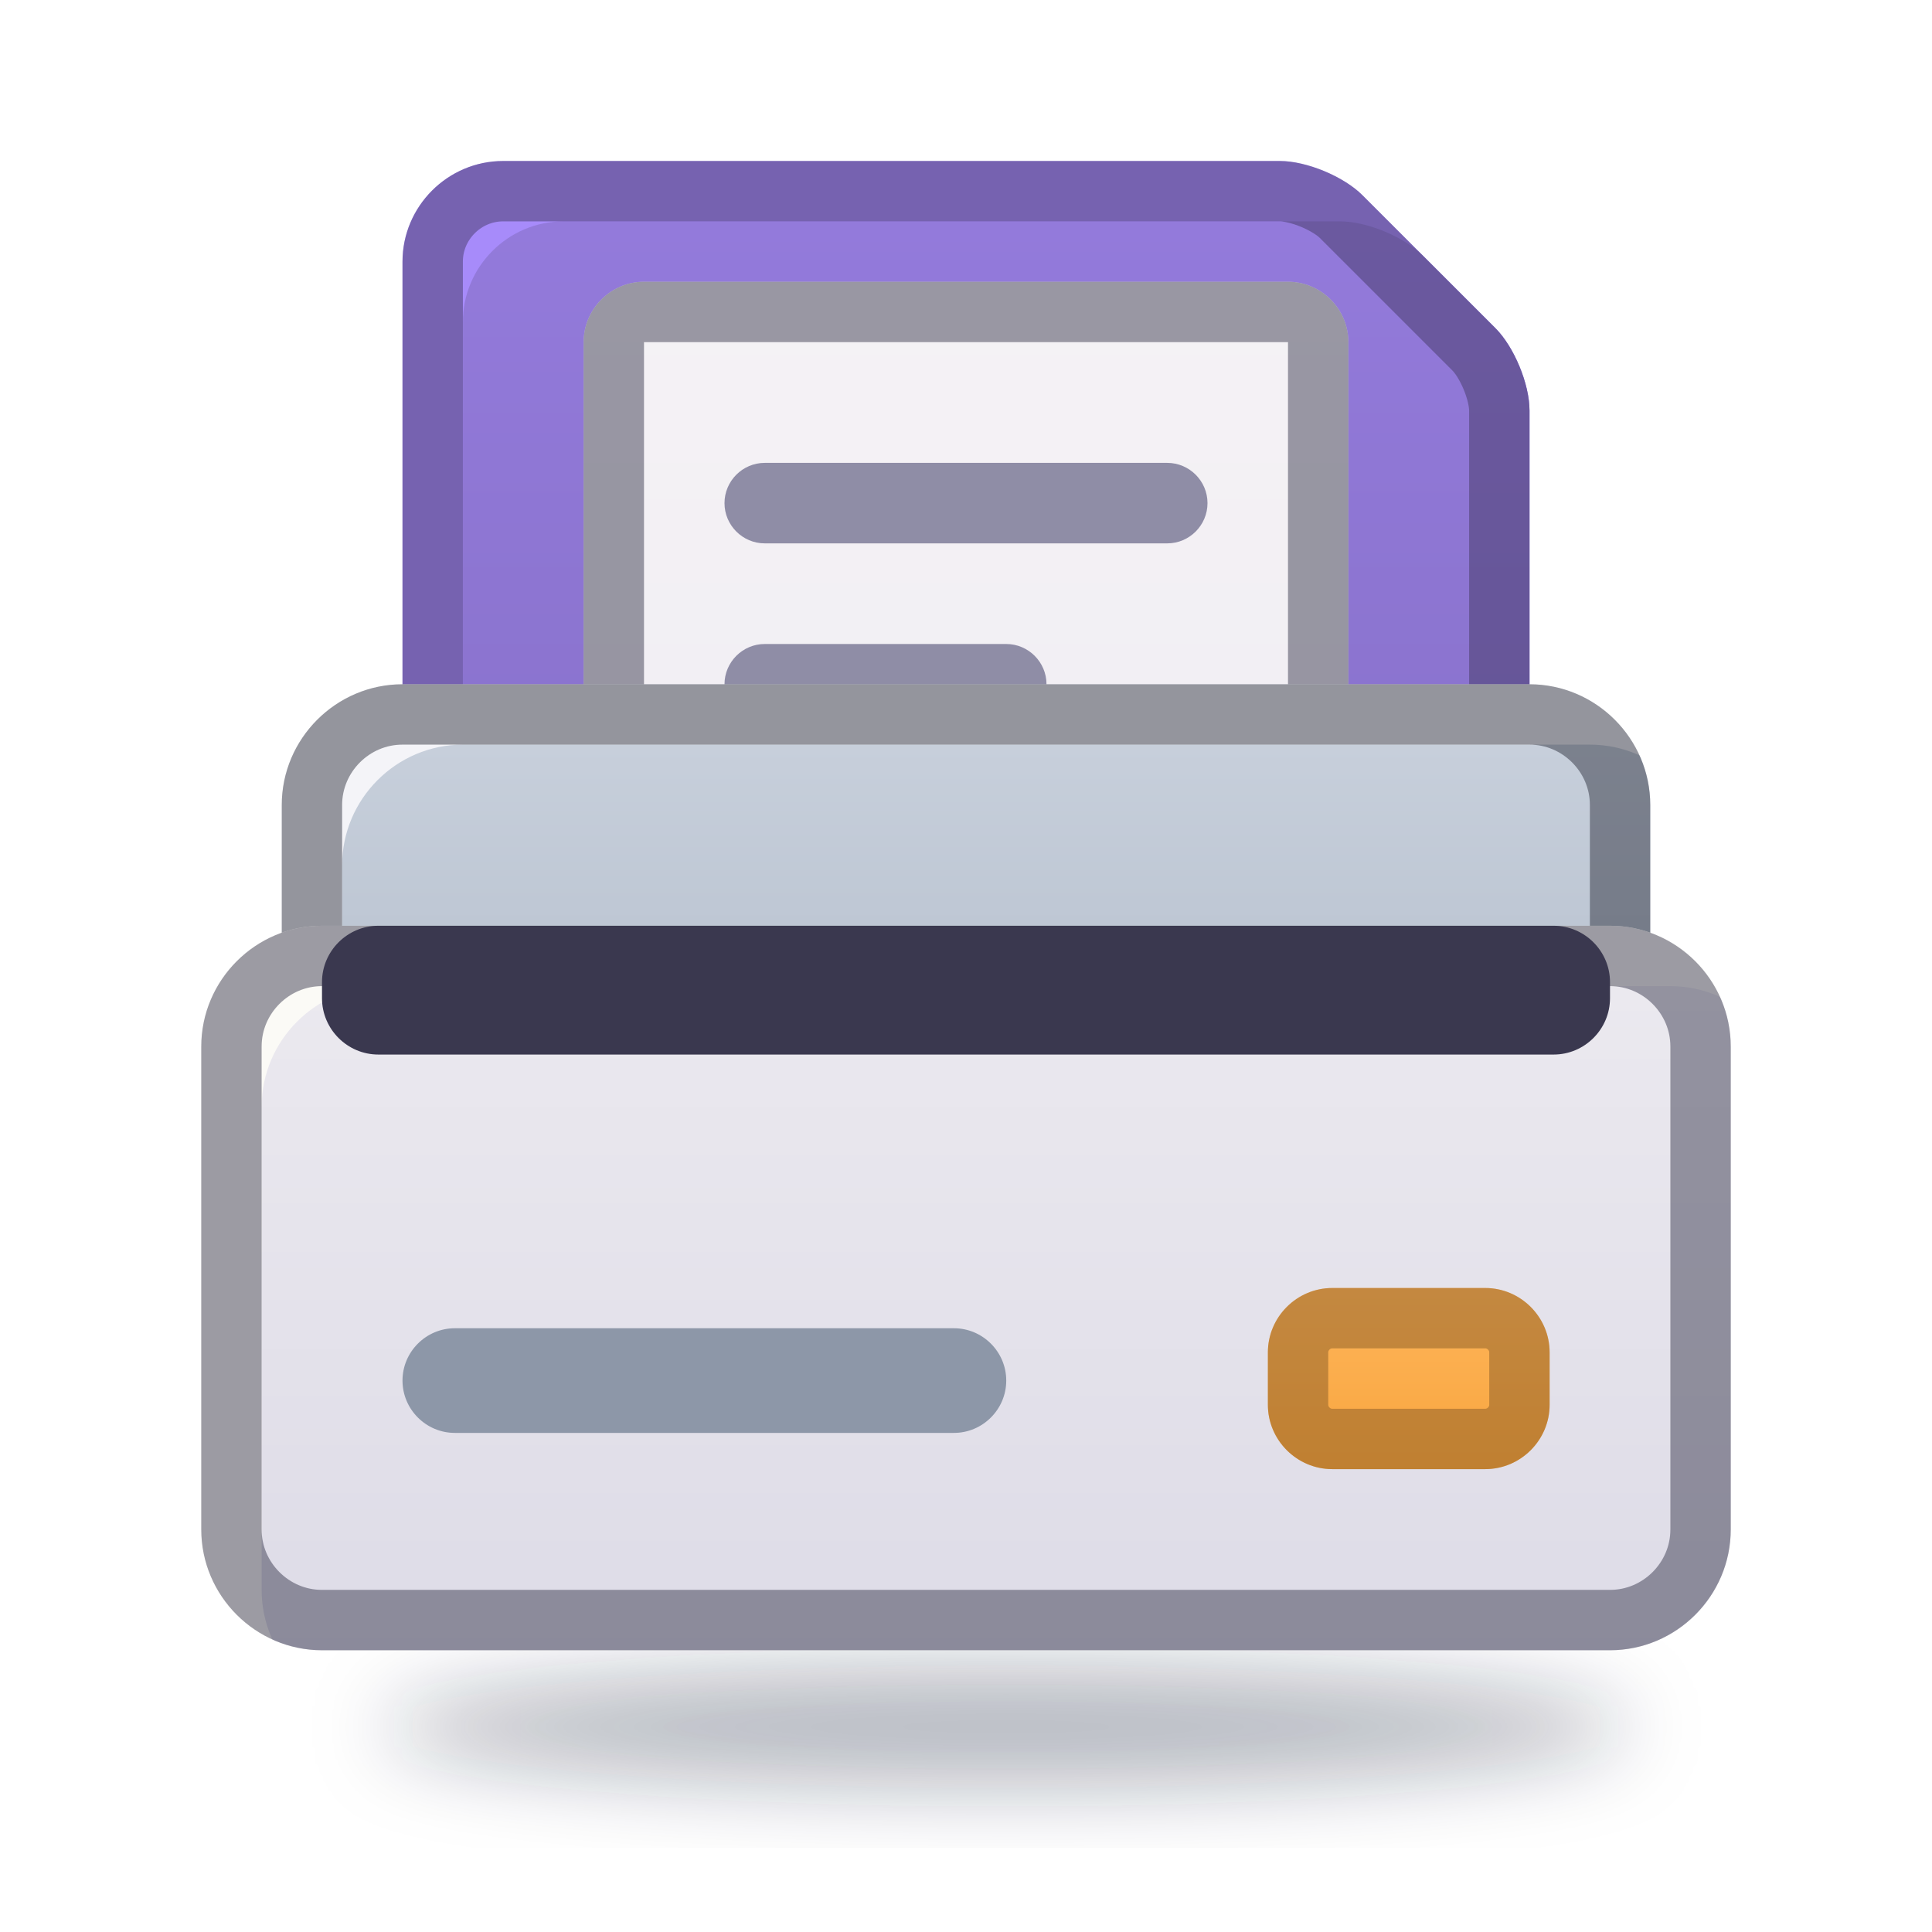
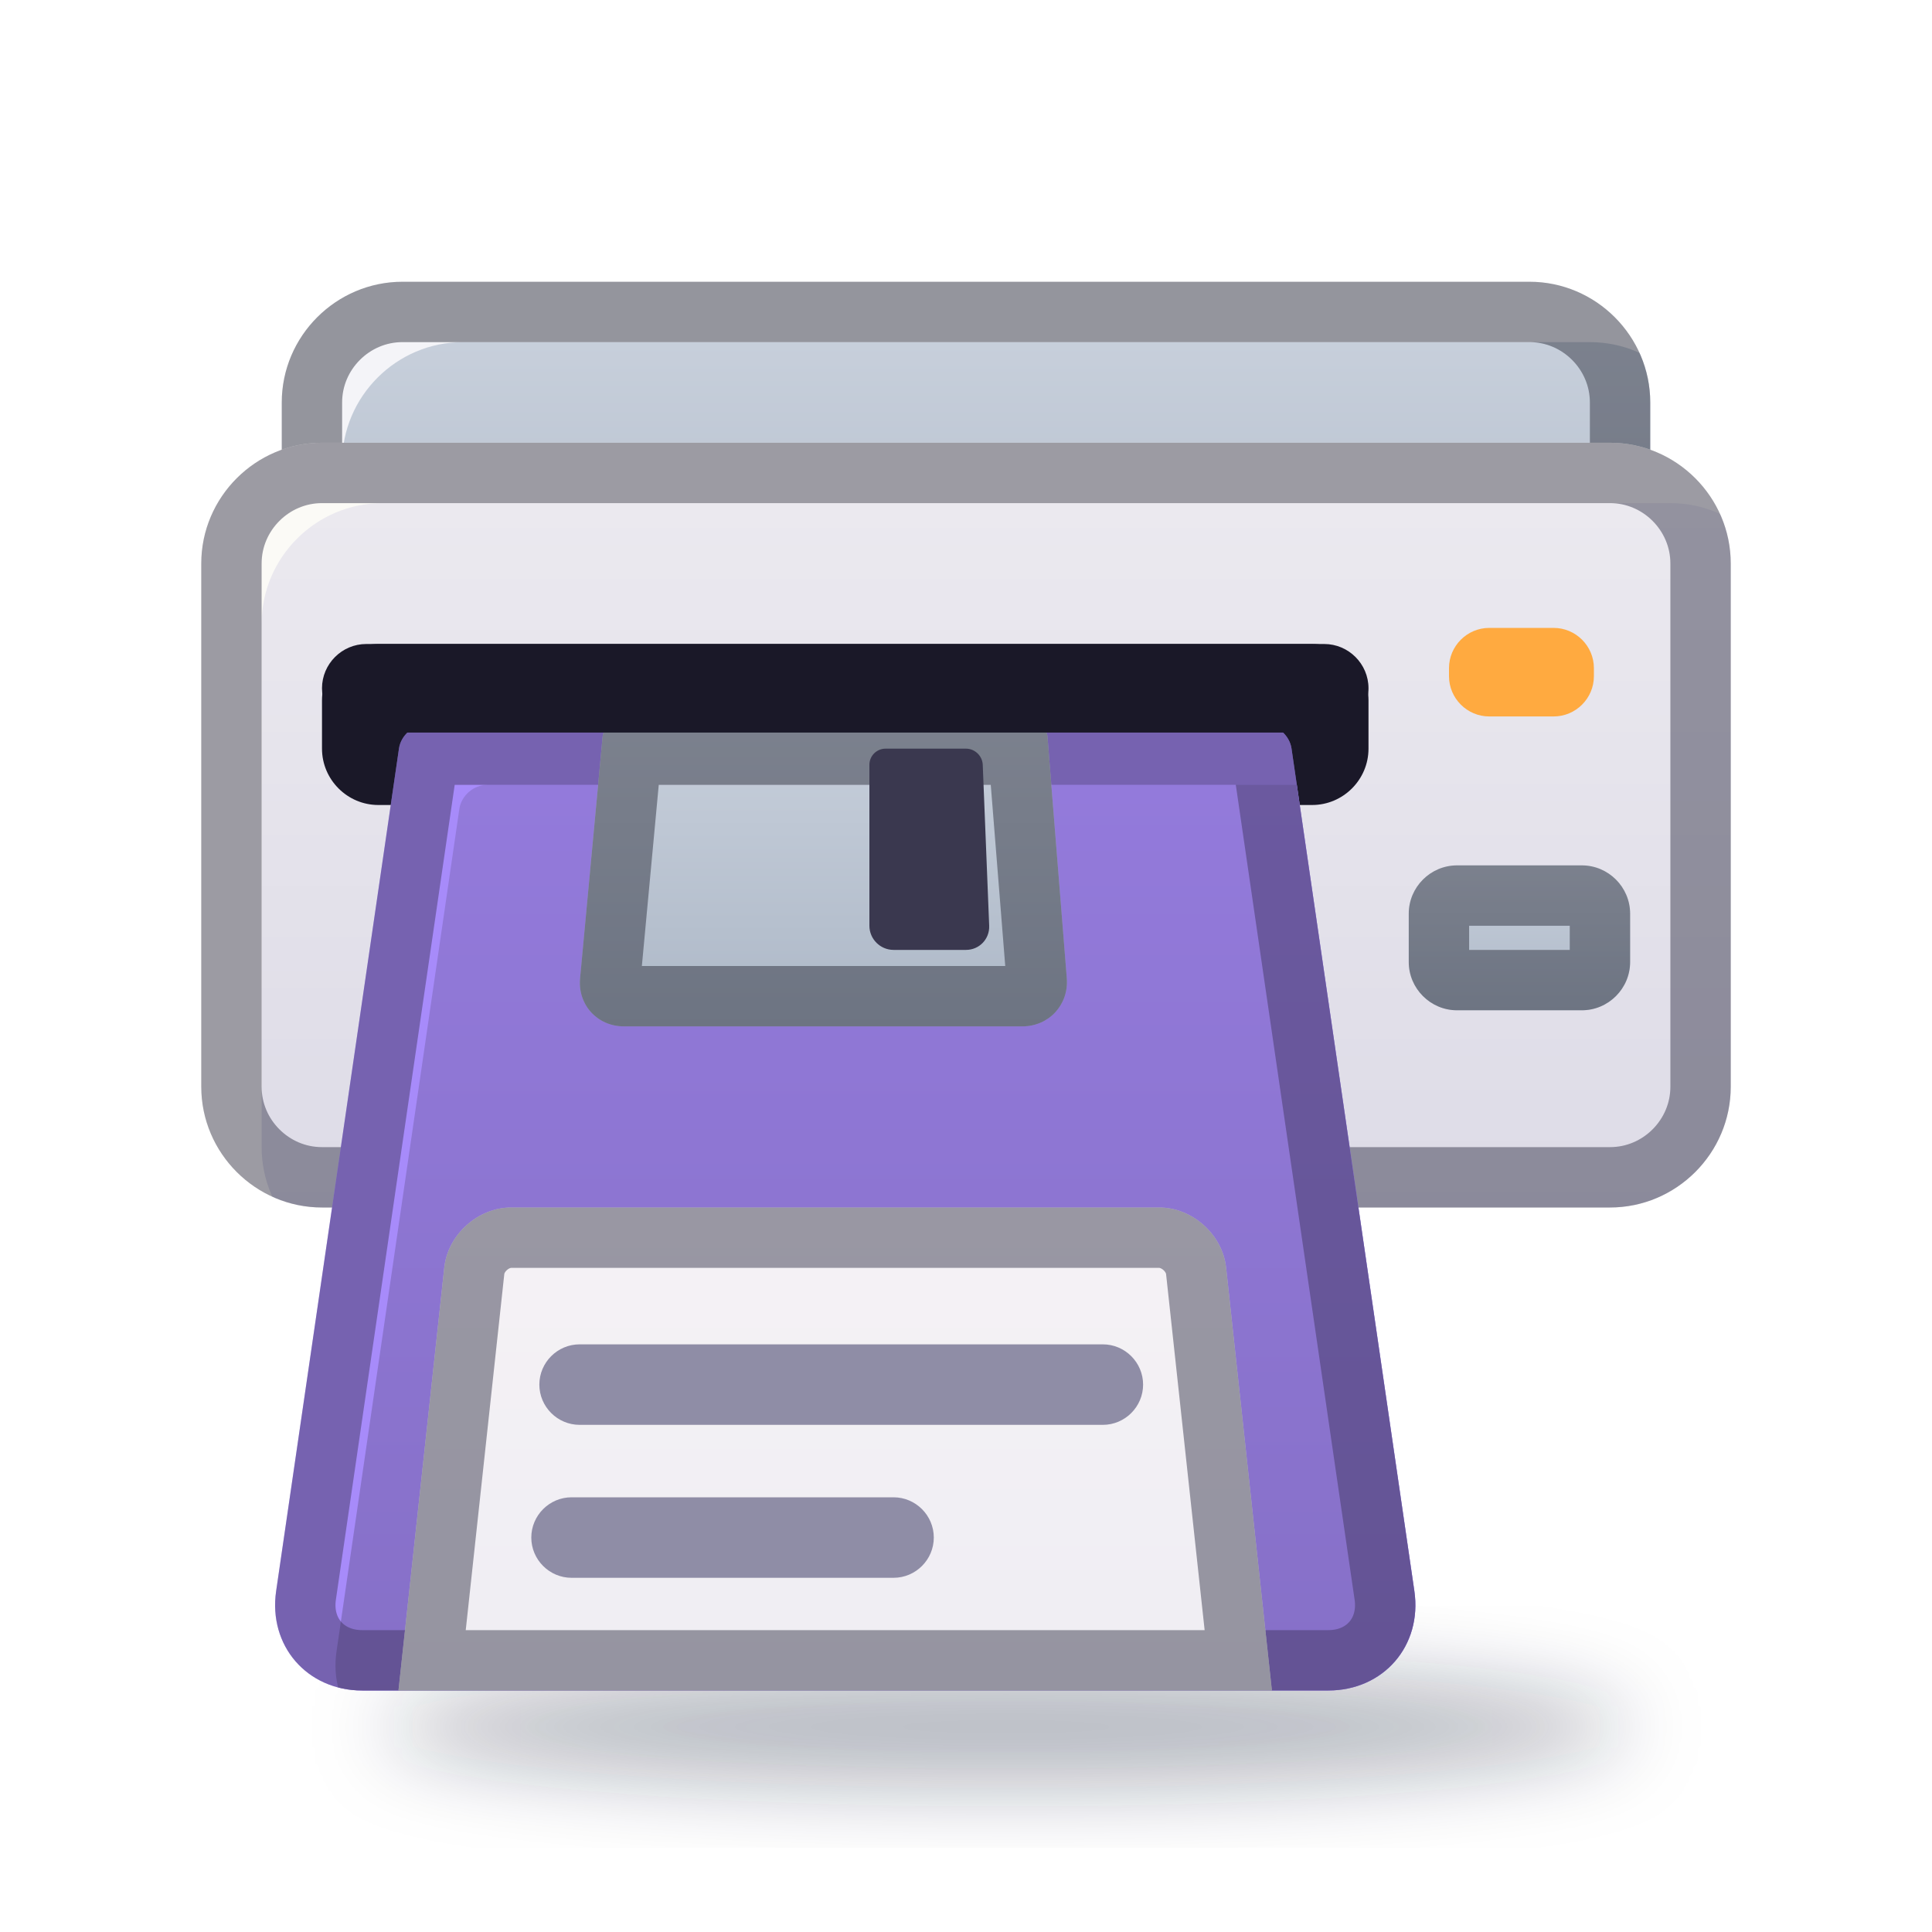
<svg xmlns="http://www.w3.org/2000/svg" viewBox="0 0 48 48" width="48" height="48">
  <defs>
    <filter id="e-floppy-32-b1" x="-50%" y="-50%" width="200%" height="200%">
      <feGaussianBlur stdDeviation="1" />
    </filter>
+     <linearGradient id="e-floppy-32-gc7cfdbadb8c7" x1="0" y1="0" x2="0" y2="1">
+       <stop offset="0" stop-color="#c7cfdb" />
+       <stop offset="1" stop-color="#adb8c7" />
+     </linearGradient>
+     <clipPath id="e-floppy-32-c1">
+       <path d="M7 10 C7 8.35 8.35 7 10 7 L38 7 C39.65 7 41 8.35 41 10 L41 14 C41 15.65 39.65 17 38 17 L10 17 C8.35 17 7 15.65 7 14 Z" clip-rule="evenodd" />
+     </clipPath>
+     <linearGradient id="e-floppy-32-gebe9efdcdae6" x1="0" y1="0" x2="0" y2="1">
+       <stop offset="0" stop-color="#ebe9ef" />
+       <stop offset="1" stop-color="#dcdae6" />
+     </linearGradient>
+     <clipPath id="e-floppy-32-c2">
+       <path d="M5 14 C5 12.35 6.35 11 8 11 L40 11 C41.65 11 43 12.35 43 14 L43 27 C43 28.65 41.65 30 40 30 L8 30 C6.35 30 5 28.65 5 27 Z" clip-rule="evenodd" />
+     </clipPath>
+     <clipPath id="e-floppy-32-c3">
+       <path d="M35 22.7 C35 22.04 35.54 21.5 36.2 21.5 L39.3 21.5 C39.96 21.5 40.5 22.04 40.5 22.7 L40.5 23.9 C40.5 24.56 39.96 25.1 39.3 25.1 L36.2 25.1 C35.54 25.1 35 24.56 35 23.9 Z" clip-rule="evenodd" />
+     </clipPath>
    <linearGradient id="e-floppy-32-g937adb856fc6" x1="0" y1="0" x2="0" y2="1">
      <stop offset="0" stop-color="#937adb" />
      <stop offset="1" stop-color="#856fc6" />
    </linearGradient>
-     <clipPath id="e-floppy-32-c1">
-       <path d="M10 6.5 C10 5.125 11.125 4 12.5 4 L31.8 4 C32.46 4 33.382 4.382 33.849 4.849 L37.151 8.151 C37.618 8.618 38 9.54 38 10.2 L38 24.99 C38 24.995 37.995 25 37.99 25 L10.01 25 C10.005 25 10 24.995 10 24.99 Z" clip-rule="evenodd" />
+     <clipPath id="e-floppy-32-c4">
+       <path d="M9.913 18.594 C9.961 18.267 10.27 18 10.6 18 L31.4 18 C31.73 18 32.039 18.267 32.087 18.594 L35.139 39.526 C35.338 40.887 34.375 42 33 42 L9 42 C7.625 42 6.662 40.887 6.861 39.526 Z" clip-rule="evenodd" />
+     </clipPath>
+     <clipPath id="e-floppy-32-c5">
+       <path d="M14.972 18.299 C14.987 18.134 15.135 18 15.3 18 L25.7 18 C25.865 18 26.011 18.135 26.024 18.299 L26.504 24.304 C26.557 24.962 26.06 25.5 25.4 25.5 L15.5 25.5 C14.84 25.5 14.35 24.962 14.412 24.305 Z" clip-rule="evenodd" />
    </clipPath>
    <linearGradient id="e-floppy-32-gf5f2f5efedf3" x1="0" y1="0" x2="0" y2="1">
      <stop offset="0" stop-color="#f5f2f5" />
      <stop offset="1" stop-color="#efedf3" />
    </linearGradient>
-     <clipPath id="e-floppy-32-c2">
-       <path d="M14.5 8.5 C14.5 7.675 15.175 7 16 7 L32 7 C32.825 7 33.5 7.675 33.5 8.5 L33.5 24.99 C33.5 24.995 33.495 25 33.49 25 L14.51 25 C14.505 25 14.5 24.995 14.5 24.99 Z" clip-rule="evenodd" />
-     </clipPath>
-     <linearGradient id="e-floppy-32-gc7cfdbadb8c7" x1="0" y1="0" x2="0" y2="1">
-       <stop offset="0" stop-color="#c7cfdb" />
-       <stop offset="1" stop-color="#adb8c7" />
-     </linearGradient>
-     <clipPath id="e-floppy-32-c3">
-       <path d="M7 20 C7 18.35 8.35 17 10 17 L38 17 C39.65 17 41 18.35 41 20 L41 27 C41 28.65 39.65 30 38 30 L10 30 C8.35 30 7 28.65 7 27 Z" clip-rule="evenodd" />
-     </clipPath>
-     <linearGradient id="e-floppy-32-gebe9efdcdae6" x1="0" y1="0" x2="0" y2="1">
-       <stop offset="0" stop-color="#ebe9ef" />
-       <stop offset="1" stop-color="#dcdae6" />
-     </linearGradient>
-     <clipPath id="e-floppy-32-c4">
-       <path d="M5 26 C5 24.35 6.35 23 8 23 L40 23 C41.65 23 43 24.35 43 26 L43 38 C43 39.65 41.65 41 40 41 L8 41 C6.35 41 5 39.65 5 38 Z" clip-rule="evenodd" />
-     </clipPath>
-     <linearGradient id="e-floppy-32-gffb55af7a53e" x1="0" y1="0" x2="0" y2="1">
-       <stop offset="0" stop-color="#ffb55a" />
-       <stop offset="1" stop-color="#f7a53e" />
-     </linearGradient>
-     <clipPath id="e-floppy-32-c5">
-       <path d="M31.5 33.6 C31.5 32.72 32.22 32 33.1 32 L36.9 32 C37.78 32 38.5 32.72 38.5 33.6 L38.5 34.9 C38.5 35.78 37.78 36.5 36.9 36.5 L33.1 36.5 C32.22 36.5 31.5 35.78 31.5 34.9 Z" clip-rule="evenodd" />
+     <clipPath id="e-floppy-32-c6">
+       <path d="M11.038 31.491 C11.127 30.671 11.875 30 12.7 30 L28.8 30 C29.625 30 30.373 30.671 30.462 31.491 L31.599 41.99 C31.6 41.996 31.596 42 31.59 42 L9.91 42 C9.905 42 9.9 41.996 9.901 41.99 Z" clip-rule="evenodd" />
    </clipPath>
  </defs>
  <ellipse cx="25" cy="42.9" rx="15.48" ry="1.5" fill="#0a1230" opacity="0.3" filter="url(#e-floppy-32-b1)" />
-   <path d="M10 6.5 C10 5.125 11.125 4 12.5 4 L31.8 4 C32.46 4 33.382 4.382 33.849 4.849 L37.151 8.151 C37.618 8.618 38 9.54 38 10.2 L38 24.99 C38 24.995 37.995 25 37.99 25 L10.01 25 C10.005 25 10 24.995 10 24.99 Z" fill="#a78bfa" fill-rule="evenodd" />
+   <path d="M7 10 C7 8.35 8.35 7 10 7 L38 7 C39.65 7 41 8.35 41 10 L41 14 C41 15.65 39.65 17 38 17 L10 17 C8.35 17 7 15.65 7 14 Z" fill="#f4f4f8" fill-rule="evenodd" />
  <g clip-path="url(#e-floppy-32-c1)">
-     <path d="M10 6.5 C10 5.125 11.125 4 12.5 4 L31.8 4 C32.46 4 33.382 4.382 33.849 4.849 L37.151 8.151 C37.618 8.618 38 9.54 38 10.2 L38 24.99 C38 24.995 37.995 25 37.99 25 L10.01 25 C10.005 25 10 24.995 10 24.99 Z" fill="url(#e-floppy-32-g937adb856fc6)" fill-rule="evenodd" transform="translate(1.5 1.5)" />
+     <path d="M7 10 C7 8.35 8.35 7 10 7 L38 7 C39.65 7 41 8.35 41 10 L41 14 C41 15.65 39.65 17 38 17 L10 17 C8.35 17 7 15.65 7 14 Z" fill="url(#e-floppy-32-gc7cfdbadb8c7)" fill-rule="evenodd" transform="translate(1.5 1.5)" />
  </g>
  <g clip-path="url(#e-floppy-32-c1)">
-     <path d="M10 6.5 C10 5.125 11.125 4 12.5 4 L31.8 4 C32.46 4 33.382 4.382 33.849 4.849 L37.151 8.151 C37.618 8.618 38 9.54 38 10.2 L38 24.99 C38 24.995 37.995 25 37.99 25 L10.01 25 C10.005 25 10 24.995 10 24.99 Z" fill="none" stroke="#3a3157" stroke-width="3" stroke-opacity="0.45" />
+     <path d="M7 10 C7 8.35 8.35 7 10 7 L38 7 C39.65 7 41 8.35 41 10 L41 14 C41 15.65 39.65 17 38 17 L10 17 C8.35 17 7 15.65 7 14 Z" fill="none" stroke="#1f2230" stroke-width="3" stroke-opacity="0.45" />
  </g>
-   <path d="M14.5 8.5 C14.5 7.675 15.175 7 16 7 L32 7 C32.825 7 33.5 7.675 33.5 8.5 L33.5 24.99 C33.5 24.995 33.495 25 33.49 25 L14.51 25 C14.505 25 14.5 24.995 14.5 24.99 Z" fill="url(#e-floppy-32-gf5f2f5efedf3)" fill-rule="evenodd" />
+   <path d="M5 14 C5 12.35 6.35 11 8 11 L40 11 C41.65 11 43 12.35 43 14 L43 27 C43 28.65 41.65 30 40 30 L8 30 C6.35 30 5 28.65 5 27 Z" fill="#fbfaf6" fill-rule="evenodd" />
  <g clip-path="url(#e-floppy-32-c2)">
-     <path d="M14.5 8.5 C14.5 7.675 15.175 7 16 7 L32 7 C32.825 7 33.5 7.675 33.5 8.5 L33.5 24.99 C33.5 24.995 33.495 25 33.49 25 L14.51 25 C14.505 25 14.5 24.995 14.5 24.99 Z" fill="none" stroke="#2a2840" stroke-width="3" stroke-opacity="0.45" />
+     <path d="M5 14 C5 12.35 6.35 11 8 11 L40 11 C41.65 11 43 12.35 43 14 L43 27 C43 28.65 41.65 30 40 30 L8 30 C6.35 30 5 28.65 5 27 Z" fill="url(#e-floppy-32-gebe9efdcdae6)" fill-rule="evenodd" transform="translate(1.5 1.5)" />
  </g>
-   <path d="M18 12.5 C18 11.95 18.45 11.5 19 11.5 L29 11.5 C29.55 11.5 30 11.95 30 12.5 L30 12.5 C30 13.05 29.55 13.5 29 13.5 L19 13.5 C18.45 13.5 18 13.05 18 12.5 Z" fill="#8f8da6" fill-rule="evenodd" />
-   <path d="M18 17 C18 16.45 18.45 16 19 16 L25 16 C25.55 16 26 16.45 26 17 L26 17 C26 17.55 25.55 18 25 18 L19 18 C18.45 18 18 17.55 18 17 Z" fill="#8f8da6" fill-rule="evenodd" />
-   <path d="M7 20 C7 18.35 8.35 17 10 17 L38 17 C39.65 17 41 18.35 41 20 L41 27 C41 28.65 39.65 30 38 30 L10 30 C8.35 30 7 28.65 7 27 Z" fill="#f4f4f8" fill-rule="evenodd" />
+   <g clip-path="url(#e-floppy-32-c2)">
+     <path d="M5 14 C5 12.35 6.35 11 8 11 L40 11 C41.65 11 43 12.35 43 14 L43 27 C43 28.65 41.65 30 40 30 L8 30 C6.35 30 5 28.65 5 27 Z" fill="none" stroke="#2a2840" stroke-width="3" stroke-opacity="0.45" />
+   </g>
+   <path d="M8 17.4 C8 16.63 8.63 16 9.4 16 L32.6 16 C33.37 16 34 16.63 34 17.4 L34 18.6 C34 19.37 33.37 20 32.6 20 L9.4 20 C8.63 20 8 19.37 8 18.6 Z" fill="#1a1828" fill-rule="evenodd" />
+   <path d="M36 16.6 C36 16.05 36.45 15.6 37 15.6 L38.6 15.6 C39.15 15.6 39.6 16.05 39.6 16.6 L39.6 16.8 C39.6 17.35 39.15 17.8 38.6 17.8 L37 17.8 C36.45 17.8 36 17.35 36 16.8 Z" fill="#ffaa40" fill-rule="evenodd" />
+   <path d="M35 22.7 C35 22.04 35.54 21.5 36.2 21.5 L39.3 21.5 C39.96 21.5 40.5 22.04 40.5 22.7 L40.5 23.9 C40.5 24.56 39.96 25.1 39.3 25.1 L36.2 25.1 C35.54 25.1 35 24.56 35 23.9 Z" fill="url(#e-floppy-32-gc7cfdbadb8c7)" fill-rule="evenodd" />
  <g clip-path="url(#e-floppy-32-c3)">
-     <path d="M7 20 C7 18.35 8.35 17 10 17 L38 17 C39.65 17 41 18.35 41 20 L41 27 C41 28.65 39.65 30 38 30 L10 30 C8.35 30 7 28.65 7 27 Z" fill="url(#e-floppy-32-gc7cfdbadb8c7)" fill-rule="evenodd" transform="translate(1.5 1.5)" />
+     <path d="M35 22.7 C35 22.04 35.54 21.5 36.2 21.5 L39.3 21.5 C39.96 21.5 40.5 22.04 40.5 22.7 L40.5 23.9 C40.5 24.56 39.96 25.1 39.3 25.1 L36.2 25.1 C35.54 25.1 35 24.56 35 23.9 Z" fill="none" stroke="#1f2230" stroke-width="3" stroke-opacity="0.45" />
  </g>
-   <g clip-path="url(#e-floppy-32-c3)">
-     <path d="M7 20 C7 18.35 8.35 17 10 17 L38 17 C39.65 17 41 18.35 41 20 L41 27 C41 28.65 39.65 30 38 30 L10 30 C8.35 30 7 28.65 7 27 Z" fill="none" stroke="#1f2230" stroke-width="3" stroke-opacity="0.45" />
-   </g>
-   <path d="M5 26 C5 24.35 6.35 23 8 23 L40 23 C41.65 23 43 24.35 43 26 L43 38 C43 39.65 41.65 41 40 41 L8 41 C6.35 41 5 39.65 5 38 Z" fill="#fbfaf6" fill-rule="evenodd" />
+   <path d="M9.913 18.594 C9.961 18.267 10.27 18 10.6 18 L31.4 18 C31.73 18 32.039 18.267 32.087 18.594 L35.139 39.526 C35.338 40.887 34.375 42 33 42 L9 42 C7.625 42 6.662 40.887 6.861 39.526 Z" fill="#a78bfa" fill-rule="evenodd" />
  <g clip-path="url(#e-floppy-32-c4)">
-     <path d="M5 26 C5 24.35 6.35 23 8 23 L40 23 C41.65 23 43 24.35 43 26 L43 38 C43 39.65 41.65 41 40 41 L8 41 C6.35 41 5 39.65 5 38 Z" fill="url(#e-floppy-32-gebe9efdcdae6)" fill-rule="evenodd" transform="translate(1.5 1.5)" />
+     <path d="M9.913 18.594 C9.961 18.267 10.27 18 10.6 18 L31.4 18 C31.73 18 32.039 18.267 32.087 18.594 L35.139 39.526 C35.338 40.887 34.375 42 33 42 L9 42 C7.625 42 6.662 40.887 6.861 39.526 Z" fill="url(#e-floppy-32-g937adb856fc6)" fill-rule="evenodd" transform="translate(1.5 1.5)" />
  </g>
  <g clip-path="url(#e-floppy-32-c4)">
-     <path d="M5 26 C5 24.35 6.35 23 8 23 L40 23 C41.65 23 43 24.35 43 26 L43 38 C43 39.65 41.65 41 40 41 L8 41 C6.35 41 5 39.65 5 38 Z" fill="none" stroke="#2a2840" stroke-width="3" stroke-opacity="0.45" />
+     <path d="M9.913 18.594 C9.961 18.267 10.27 18 10.6 18 L31.4 18 C31.73 18 32.039 18.267 32.087 18.594 L35.139 39.526 C35.338 40.887 34.375 42 33 42 L9 42 C7.625 42 6.662 40.887 6.861 39.526 Z" fill="none" stroke="#3a3157" stroke-width="3" stroke-opacity="0.45" />
  </g>
-   <path d="M8 24.4 C8 23.63 8.63 23 9.4 23 L38.6 23 C39.37 23 40 23.63 40 24.4 L40 24.8 C40 25.57 39.37 26.2 38.6 26.2 L9.4 26.2 C8.63 26.2 8 25.57 8 24.8 Z" fill="#3a384f" fill-rule="evenodd" />
-   <path d="M10 34.3 C10 33.585 10.585 33 11.3 33 L23.7 33 C24.415 33 25 33.585 25 34.3 L25 34.3 C25 35.015 24.415 35.6 23.7 35.6 L11.3 35.6 C10.585 35.6 10 35.015 10 34.3 Z" fill="#8d97a8" fill-rule="evenodd" />
-   <path d="M31.5 33.6 C31.5 32.72 32.22 32 33.1 32 L36.9 32 C37.78 32 38.5 32.72 38.5 33.6 L38.5 34.9 C38.5 35.78 37.78 36.5 36.9 36.5 L33.1 36.5 C32.22 36.5 31.5 35.78 31.5 34.9 Z" fill="url(#e-floppy-32-gffb55af7a53e)" fill-rule="evenodd" />
+   <path d="M14.972 18.299 C14.987 18.134 15.135 18 15.3 18 L25.7 18 C25.865 18 26.011 18.135 26.024 18.299 L26.504 24.304 C26.557 24.962 26.06 25.5 25.4 25.5 L15.5 25.5 C14.84 25.5 14.35 24.962 14.412 24.305 Z" fill="url(#e-floppy-32-gc7cfdbadb8c7)" fill-rule="evenodd" />
  <g clip-path="url(#e-floppy-32-c5)">
-     <path d="M31.5 33.6 C31.5 32.72 32.22 32 33.1 32 L36.9 32 C37.78 32 38.5 32.72 38.5 33.6 L38.5 34.9 C38.5 35.78 37.78 36.5 36.9 36.5 L33.1 36.5 C32.22 36.5 31.5 35.78 31.5 34.9 Z" fill="none" stroke="#7d5422" stroke-width="3" stroke-opacity="0.45" />
+     <path d="M14.972 18.299 C14.987 18.134 15.135 18 15.3 18 L25.7 18 C25.865 18 26.011 18.135 26.024 18.299 L26.504 24.304 C26.557 24.962 26.06 25.5 25.4 25.5 L15.5 25.5 C14.84 25.5 14.35 24.962 14.412 24.305 Z" fill="none" stroke="#1f2230" stroke-width="3" stroke-opacity="0.45" />
  </g>
+   <path d="M21.6 19 C21.6 18.78 21.78 18.6 22 18.6 L24 18.6 C24.22 18.6 24.407 18.78 24.416 19 L24.576 23 C24.589 23.33 24.33 23.6 24 23.6 L22.2 23.6 C21.87 23.6 21.6 23.33 21.6 23 Z" fill="#3a384f" fill-rule="evenodd" />
+   <path d="M11.038 31.491 C11.127 30.671 11.875 30 12.7 30 L28.8 30 C29.625 30 30.373 30.671 30.462 31.491 L31.599 41.99 C31.6 41.996 31.596 42 31.59 42 L9.91 42 C9.905 42 9.9 41.996 9.901 41.99 Z" fill="url(#e-floppy-32-gf5f2f5efedf3)" fill-rule="evenodd" />
+   <g clip-path="url(#e-floppy-32-c6)">
+     <path d="M11.038 31.491 C11.127 30.671 11.875 30 12.7 30 L28.8 30 C29.625 30 30.373 30.671 30.462 31.491 L31.599 41.99 C31.6 41.996 31.596 42 31.59 42 L9.91 42 C9.905 42 9.9 41.996 9.901 41.99 Z" fill="none" stroke="#2a2840" stroke-width="3" stroke-opacity="0.45" />
+   </g>
+   <path d="M13.4 34.4 C13.4 33.85 13.85 33.4 14.4 33.4 L27.4 33.4 C27.95 33.4 28.4 33.85 28.4 34.4 L28.4 34.4 C28.4 34.95 27.95 35.4 27.4 35.4 L14.4 35.4 C13.85 35.4 13.4 34.95 13.4 34.4 Z" fill="#8f8da6" fill-rule="evenodd" />
+   <path d="M13.2 38.2 C13.2 37.65 13.65 37.2 14.2 37.2 L22.2 37.2 C22.75 37.2 23.2 37.65 23.2 38.2 L23.2 38.2 C23.2 38.75 22.75 39.2 22.2 39.2 L14.2 39.2 C13.65 39.2 13.2 38.75 13.2 38.2 Z" fill="#8f8da6" fill-rule="evenodd" />
+   <path d="M8 17.1 C8 16.495 8.495 16 9.1 16 L32.9 16 C33.505 16 34 16.495 34 17.1 L34 17.1 C34 17.705 33.505 18.2 32.9 18.2 L9.1 18.2 C8.495 18.2 8 17.705 8 17.1 Z" fill="#1a1828" fill-rule="evenodd" />
</svg>
